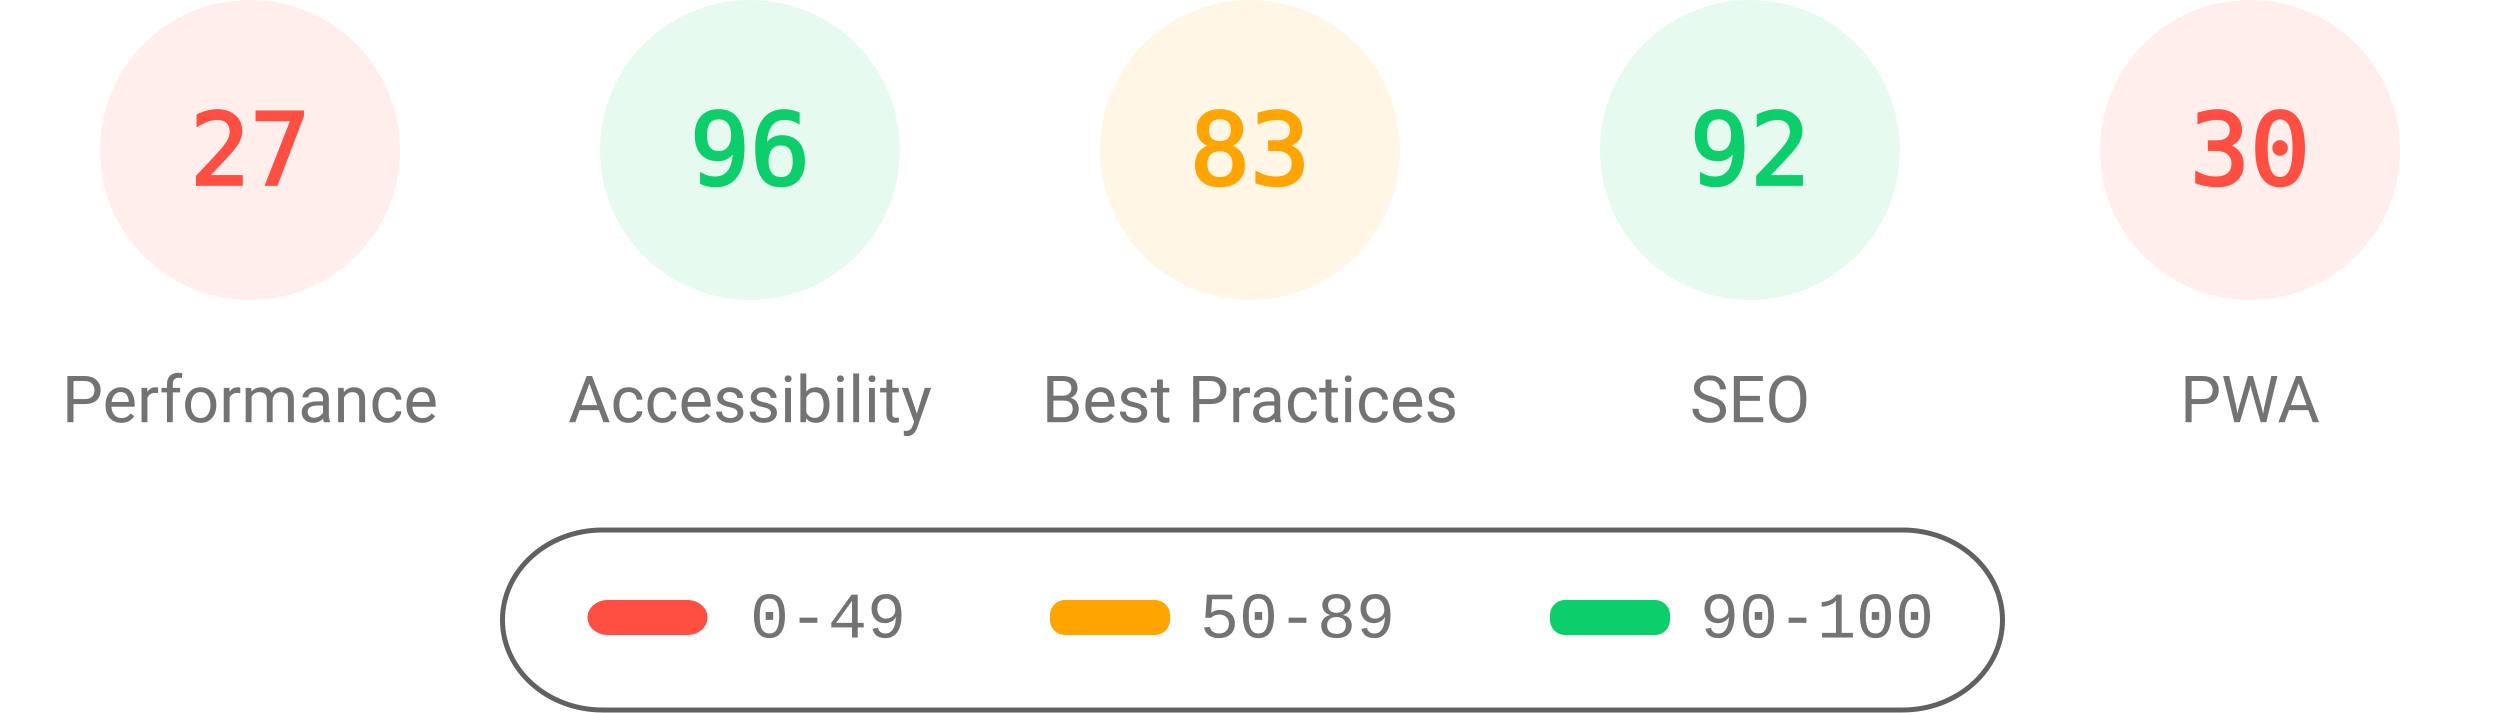
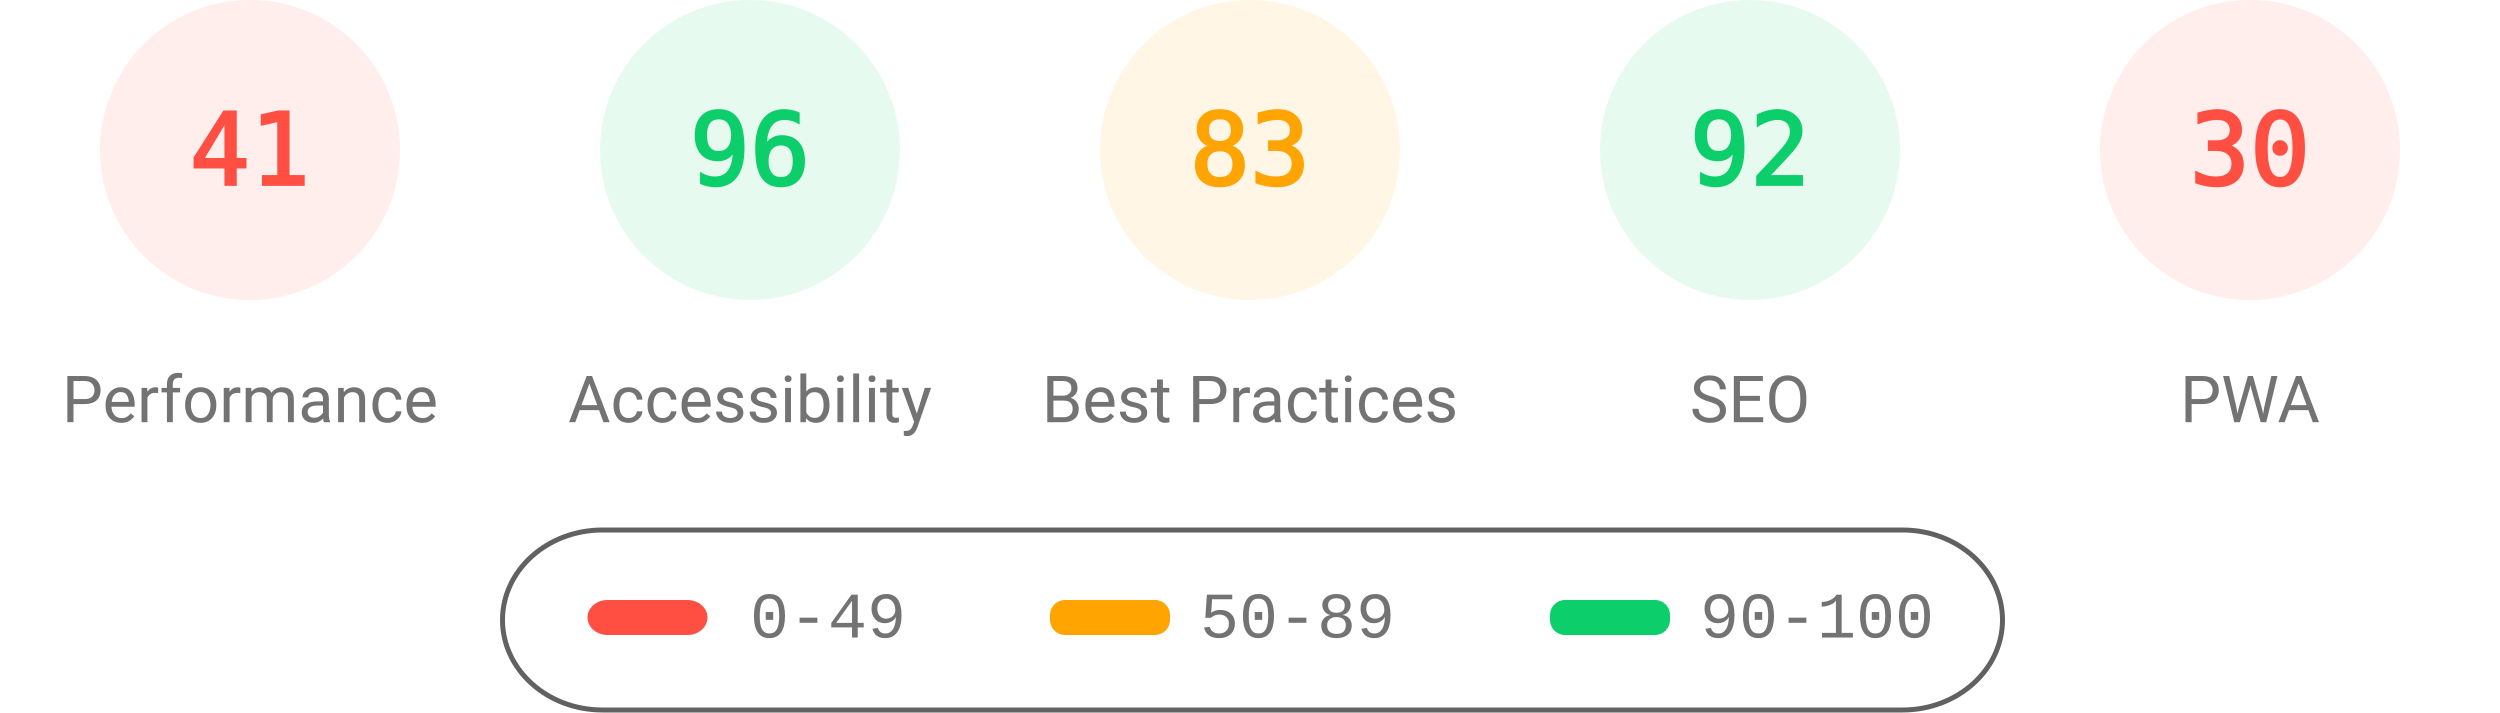
<svg xmlns="http://www.w3.org/2000/svg" fill="none" width="1000" height="285">
  <style>.gauge-base{opacity:.1}.gauge-arc{fill:none;animation-delay:250ms;stroke-linecap:round;transform:rotate(-90deg);transform-origin:100px 60px;animation:load-gauge 1s ease forwards}.guage-text{font-size:40px;font-family:monospace;text-align:center}.guage-red{color:#ff4e42;fill:#ff4e42;stroke:#ff4e42}.guage-orange{color:#ffa400;fill:#ffa400;stroke:#ffa400}.guage-green{color:#0cce6b;fill:#0cce6b;stroke:#0cce6b}.guage-undefined{color:#5c5c5c;fill:#5c5c5c;stroke:#5c5c5c}.guage-title{color:#737373;fill:#737373;stroke:none;font-size:26px;line-height:26px;font-family:Roboto,Halvetica,Arial,sans-serif}@keyframes load-gauge{from{stroke-dasharray:0 352.858}}</style>
  <svg class="guage-div guage-perf guage-red" viewBox="0 0 200 200" width="200" height="200">
    <circle class="gauge-base" r="56" cx="100" cy="60" stroke-width="8" />
-     <circle class="gauge-arc guage-arc-1" r="56" cx="100" cy="60" stroke-width="8" style="stroke-dasharray:95.002,351.858" />
-     <text class="guage-text" x="100" y="60" alignment-baseline="central" dominant-baseline="central" text-anchor="middle">27</text>
+     <circle class="gauge-arc guage-arc-1" r="56" cx="100" cy="60" stroke-width="8" style="stroke-dasharray:144.262,351.858" />
+     <text class="guage-text" x="100" y="60" alignment-baseline="central" dominant-baseline="central" text-anchor="middle">41</text>
    <text class="guage-title" x="100" y="160" alignment-baseline="central" dominant-baseline="central" text-anchor="middle">Performance</text>
  </svg>
  <svg class="guage-div guage-acc guage-green" viewBox="0 0 200 200" width="200" height="200" x="200">
    <circle class="gauge-base" r="56" cx="100" cy="60" stroke-width="8" />
    <circle class="gauge-arc guage-arc-2" r="56" cx="100" cy="60" stroke-width="8" style="stroke-dasharray:337.784,351.858" />
    <text class="guage-text" x="100" y="60" alignment-baseline="central" dominant-baseline="central" text-anchor="middle">96</text>
    <text class="guage-title" x="100" y="160" alignment-baseline="central" dominant-baseline="central" text-anchor="middle">Accessibility</text>
  </svg>
  <svg class="guage-div guage-best guage-orange" viewBox="0 0 200 200" width="200" height="200" x="400">
    <circle class="gauge-base" r="56" cx="100" cy="60" stroke-width="8" />
    <circle class="gauge-arc guage-arc-3" r="56" cx="100" cy="60" stroke-width="8" style="stroke-dasharray:292.042,351.858" />
    <text class="guage-text" x="100" y="60" alignment-baseline="central" dominant-baseline="central" text-anchor="middle">83</text>
    <text class="guage-title" x="100" y="160" alignment-baseline="central" dominant-baseline="central" text-anchor="middle">Best Practices</text>
  </svg>
  <svg class="guage-div guage-seo guage-green" viewBox="0 0 200 200" width="200" height="200" x="600">
    <circle class="gauge-base" r="56" cx="100" cy="60" stroke-width="8" />
    <circle class="gauge-arc guage-arc-4" r="56" cx="100" cy="60" stroke-width="8" style="stroke-dasharray:323.709,351.858" />
    <text class="guage-text" x="100" y="60" alignment-baseline="central" dominant-baseline="central" text-anchor="middle">92</text>
    <text class="guage-title" x="100" y="160" alignment-baseline="central" dominant-baseline="central" text-anchor="middle">SEO</text>
  </svg>
  <svg class="guage-div guage-pwa guage-red" viewBox="0 0 200 200" width="200" height="200" x="800">
    <circle class="gauge-base" r="56" cx="100" cy="60" stroke-width="8" />
    <circle class="gauge-arc guage-arc-4" r="56" cx="100" cy="60" stroke-width="8" style="stroke-dasharray:105.557,351.858" />
    <text class="guage-text" x="100" y="60" alignment-baseline="central" dominant-baseline="central" text-anchor="middle">30</text>
    <text class="guage-title" x="100" y="160" alignment-baseline="central" dominant-baseline="central" text-anchor="middle">PWA</text>
  </svg>
  <svg width="604" height="76" x="200" y="210">
    <path fill="none" id="canvas_background" d="M-1-1h604v80H-1z" />
    <rect fill-opacity="0" stroke="#616161" stroke-width="2" rx="40" id="svg_2" height="72" width="600" y="2" x="1" fill="#000" />
    <rect stroke="#000" rx="8" id="svg_3" height="14" width="48" y="30" x="35" stroke-opacity="null" stroke-width="0" fill="#ff4e42" />
    <rect stroke="#000" rx="6" id="svg_4" height="14" width="48" y="30" x="220" stroke-opacity="null" stroke-width="0" fill="#ffa400" />
    <rect stroke="#000" rx="6" id="svg_5" height="14" width="48" y="30" x="420" stroke-opacity="null" stroke-width="0" fill="#0cce6b" />
    <text xml:space="preserve" text-anchor="start" font-family="'Courier New', Courier, monospace" font-size="26" id="svg_6" y="45" x="100" stroke-opacity="null" stroke-width="0" stroke="#000" fill="#737373">0-49</text>
    <text xml:space="preserve" text-anchor="start" font-family="'Courier New', Courier, monospace" font-size="26" id="svg_7" y="45" x="280" stroke-opacity="null" stroke-width="0" stroke="#000" fill="#737373">50-89</text>
    <text xml:space="preserve" text-anchor="start" font-family="'Courier New', Courier, monospace" font-size="26" id="svg_8" y="45" x="480" stroke-opacity="null" stroke-width="0" stroke="#000" fill="#737373">90-100</text>
  </svg>
</svg>
